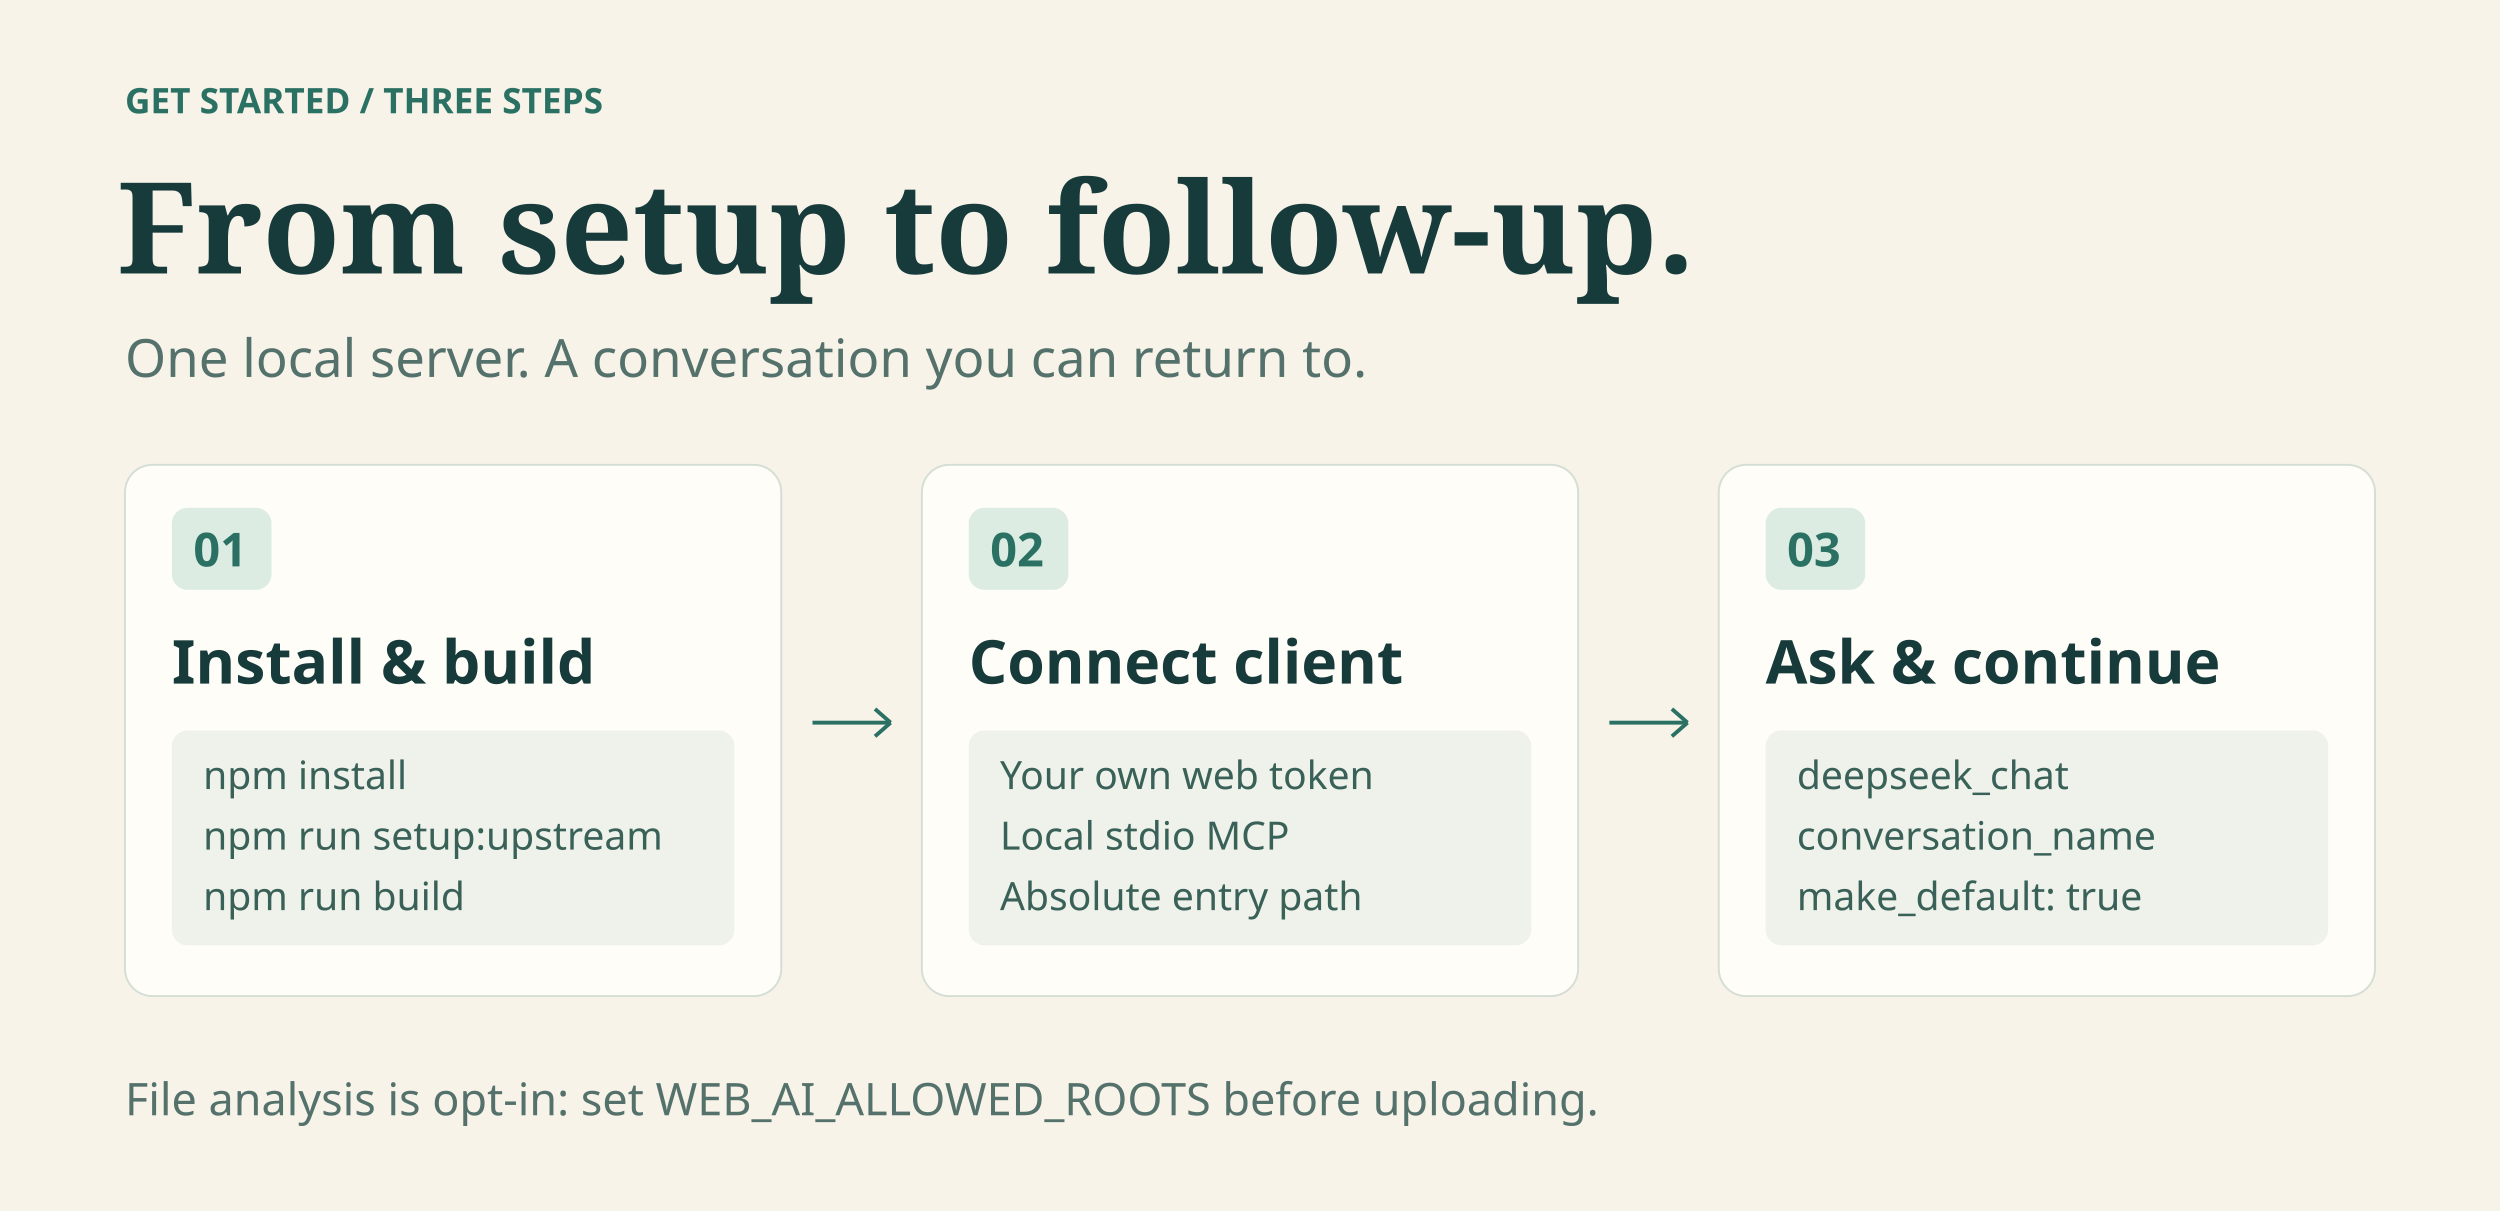
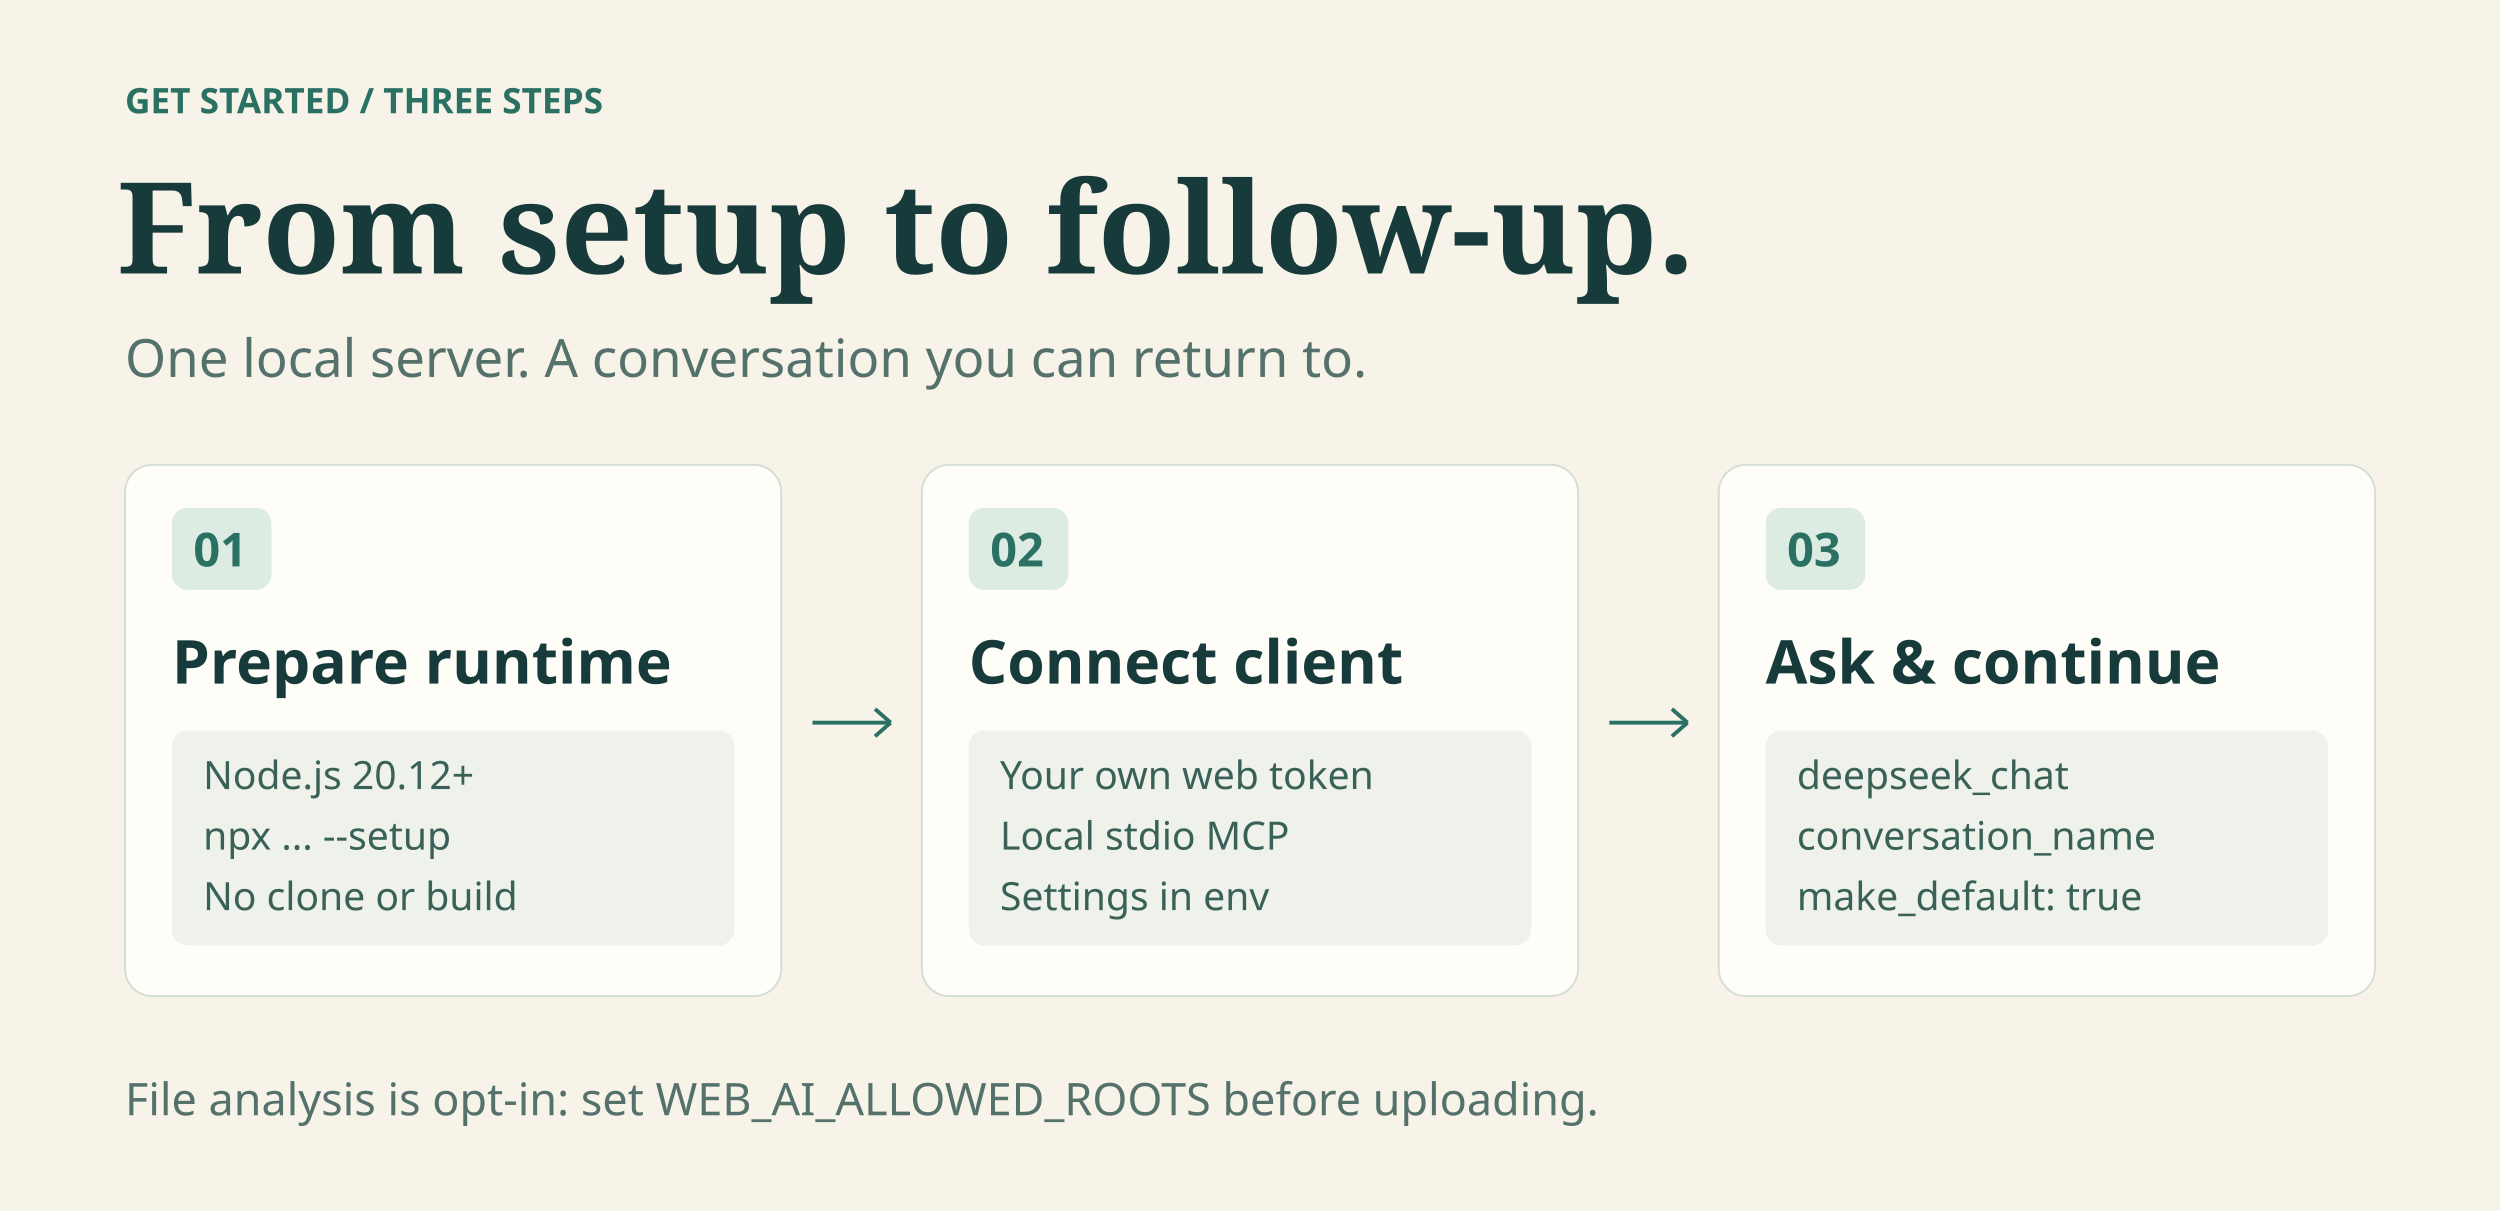
<svg xmlns="http://www.w3.org/2000/svg" width="1280" height="620" viewBox="0 0 1280 620" role="img" aria-labelledby="title desc">
  <rect width="1280" height="620" fill="#f7f3e9" />
  <text x="64" y="58" font-family="Trebuchet MS, sans-serif" font-size="18" font-weight="700" fill="#2b7163">GET STARTED / THREE STEPS</text>
  <text x="60" y="140" font-family="Georgia, serif" font-size="65" font-weight="700" fill="#173a3b">From setup to follow-up.</text>
  <text x="64" y="193" font-family="Trebuchet MS, sans-serif" font-size="27" font-weight="400" fill="#54716b">One local server. A conversation you can return to.</text>
  <rect x="64" y="238" width="336" height="272" rx="14" fill="#fffdf7" stroke="#d5ded5" />
  <rect x="88" y="260" width="51" height="42" rx="8" fill="#dcece3" />
  <text x="99" y="290" font-family="Trebuchet MS, sans-serif" font-size="24" font-weight="700" fill="#2b7163">01</text>
-   <text x="88" y="350" font-family="Trebuchet MS, sans-serif" font-size="31" font-weight="700" fill="#173a3b">Install &amp; build</text>
+   <text x="88" y="350" font-family="Trebuchet MS, sans-serif" font-size="31" font-weight="700" fill="#173a3b">Prepare runtime</text>
  <rect x="88" y="374" width="288" height="110" rx="8" fill="#eef2eb" />
-   <text x="104" y="404" font-family="Trebuchet MS, sans-serif" font-size="20" font-weight="400" fill="#3a6158">npm install</text>
-   <text x="104" y="435" font-family="Trebuchet MS, sans-serif" font-size="20" font-weight="400" fill="#3a6158">npm run setup:upstream</text>
-   <text x="104" y="466" font-family="Trebuchet MS, sans-serif" font-size="20" font-weight="400" fill="#3a6158">npm run build</text>
+   <text x="104" y="404" font-family="Trebuchet MS, sans-serif" font-size="20" font-weight="400" fill="#3a6158">Node.js 20.12+</text>
+   <text x="104" y="435" font-family="Trebuchet MS, sans-serif" font-size="20" font-weight="400" fill="#3a6158">npx ... --setup</text>
+   <text x="104" y="466" font-family="Trebuchet MS, sans-serif" font-size="20" font-weight="400" fill="#3a6158">No clone or build</text>
  <rect x="472" y="238" width="336" height="272" rx="14" fill="#fffdf7" stroke="#d5ded5" />
  <rect x="496" y="260" width="51" height="42" rx="8" fill="#dcece3" />
  <text x="507" y="290" font-family="Trebuchet MS, sans-serif" font-size="24" font-weight="700" fill="#2b7163">02</text>
  <text x="496" y="350" font-family="Trebuchet MS, sans-serif" font-size="31" font-weight="700" fill="#173a3b">Connect client</text>
  <rect x="496" y="374" width="288" height="110" rx="8" fill="#eef2eb" />
  <text x="512" y="404" font-family="Trebuchet MS, sans-serif" font-size="20" font-weight="400" fill="#3a6158">Your own web token</text>
  <text x="512" y="435" font-family="Trebuchet MS, sans-serif" font-size="20" font-weight="400" fill="#3a6158">Local stdio MCP</text>
-   <text x="512" y="466" font-family="Trebuchet MS, sans-serif" font-size="20" font-weight="400" fill="#3a6158">Absolute entry path</text>
+   <text x="512" y="466" font-family="Trebuchet MS, sans-serif" font-size="20" font-weight="400" fill="#3a6158">Settings in env</text>
  <rect x="880" y="238" width="336" height="272" rx="14" fill="#fffdf7" stroke="#d5ded5" />
  <rect x="904" y="260" width="51" height="42" rx="8" fill="#dcece3" />
  <text x="915" y="290" font-family="Trebuchet MS, sans-serif" font-size="24" font-weight="700" fill="#2b7163">03</text>
  <text x="904" y="350" font-family="Trebuchet MS, sans-serif" font-size="31" font-weight="700" fill="#173a3b">Ask &amp; continue</text>
  <rect x="904" y="374" width="288" height="110" rx="8" fill="#eef2eb" />
  <text x="920" y="404" font-family="Trebuchet MS, sans-serif" font-size="20" font-weight="400" fill="#3a6158">deepseek_chat</text>
  <text x="920" y="435" font-family="Trebuchet MS, sans-serif" font-size="20" font-weight="400" fill="#3a6158">conversation_name</text>
  <text x="920" y="466" font-family="Trebuchet MS, sans-serif" font-size="20" font-weight="400" fill="#3a6158">make_default: true</text>
  <path d="M 416 370 L 456 370" stroke="#2b7163" stroke-width="2" fill="none" />
  <path d="M 448 363 L 456 370" stroke="#2b7163" stroke-width="2" fill="none" />
  <path d="M 448 377 L 456 370" stroke="#2b7163" stroke-width="2" fill="none" />
  <path d="M 824 370 L 864 370" stroke="#2b7163" stroke-width="2" fill="none" />
  <path d="M 856 363 L 864 370" stroke="#2b7163" stroke-width="2" fill="none" />
  <path d="M 856 377 L 864 370" stroke="#2b7163" stroke-width="2" fill="none" />
  <text x="64" y="571" font-family="Trebuchet MS, sans-serif" font-size="23" font-weight="400" fill="#54716b">File analysis is opt-in: set WEB_AI_ALLOWED_ROOTS before uploading.</text>
</svg>
